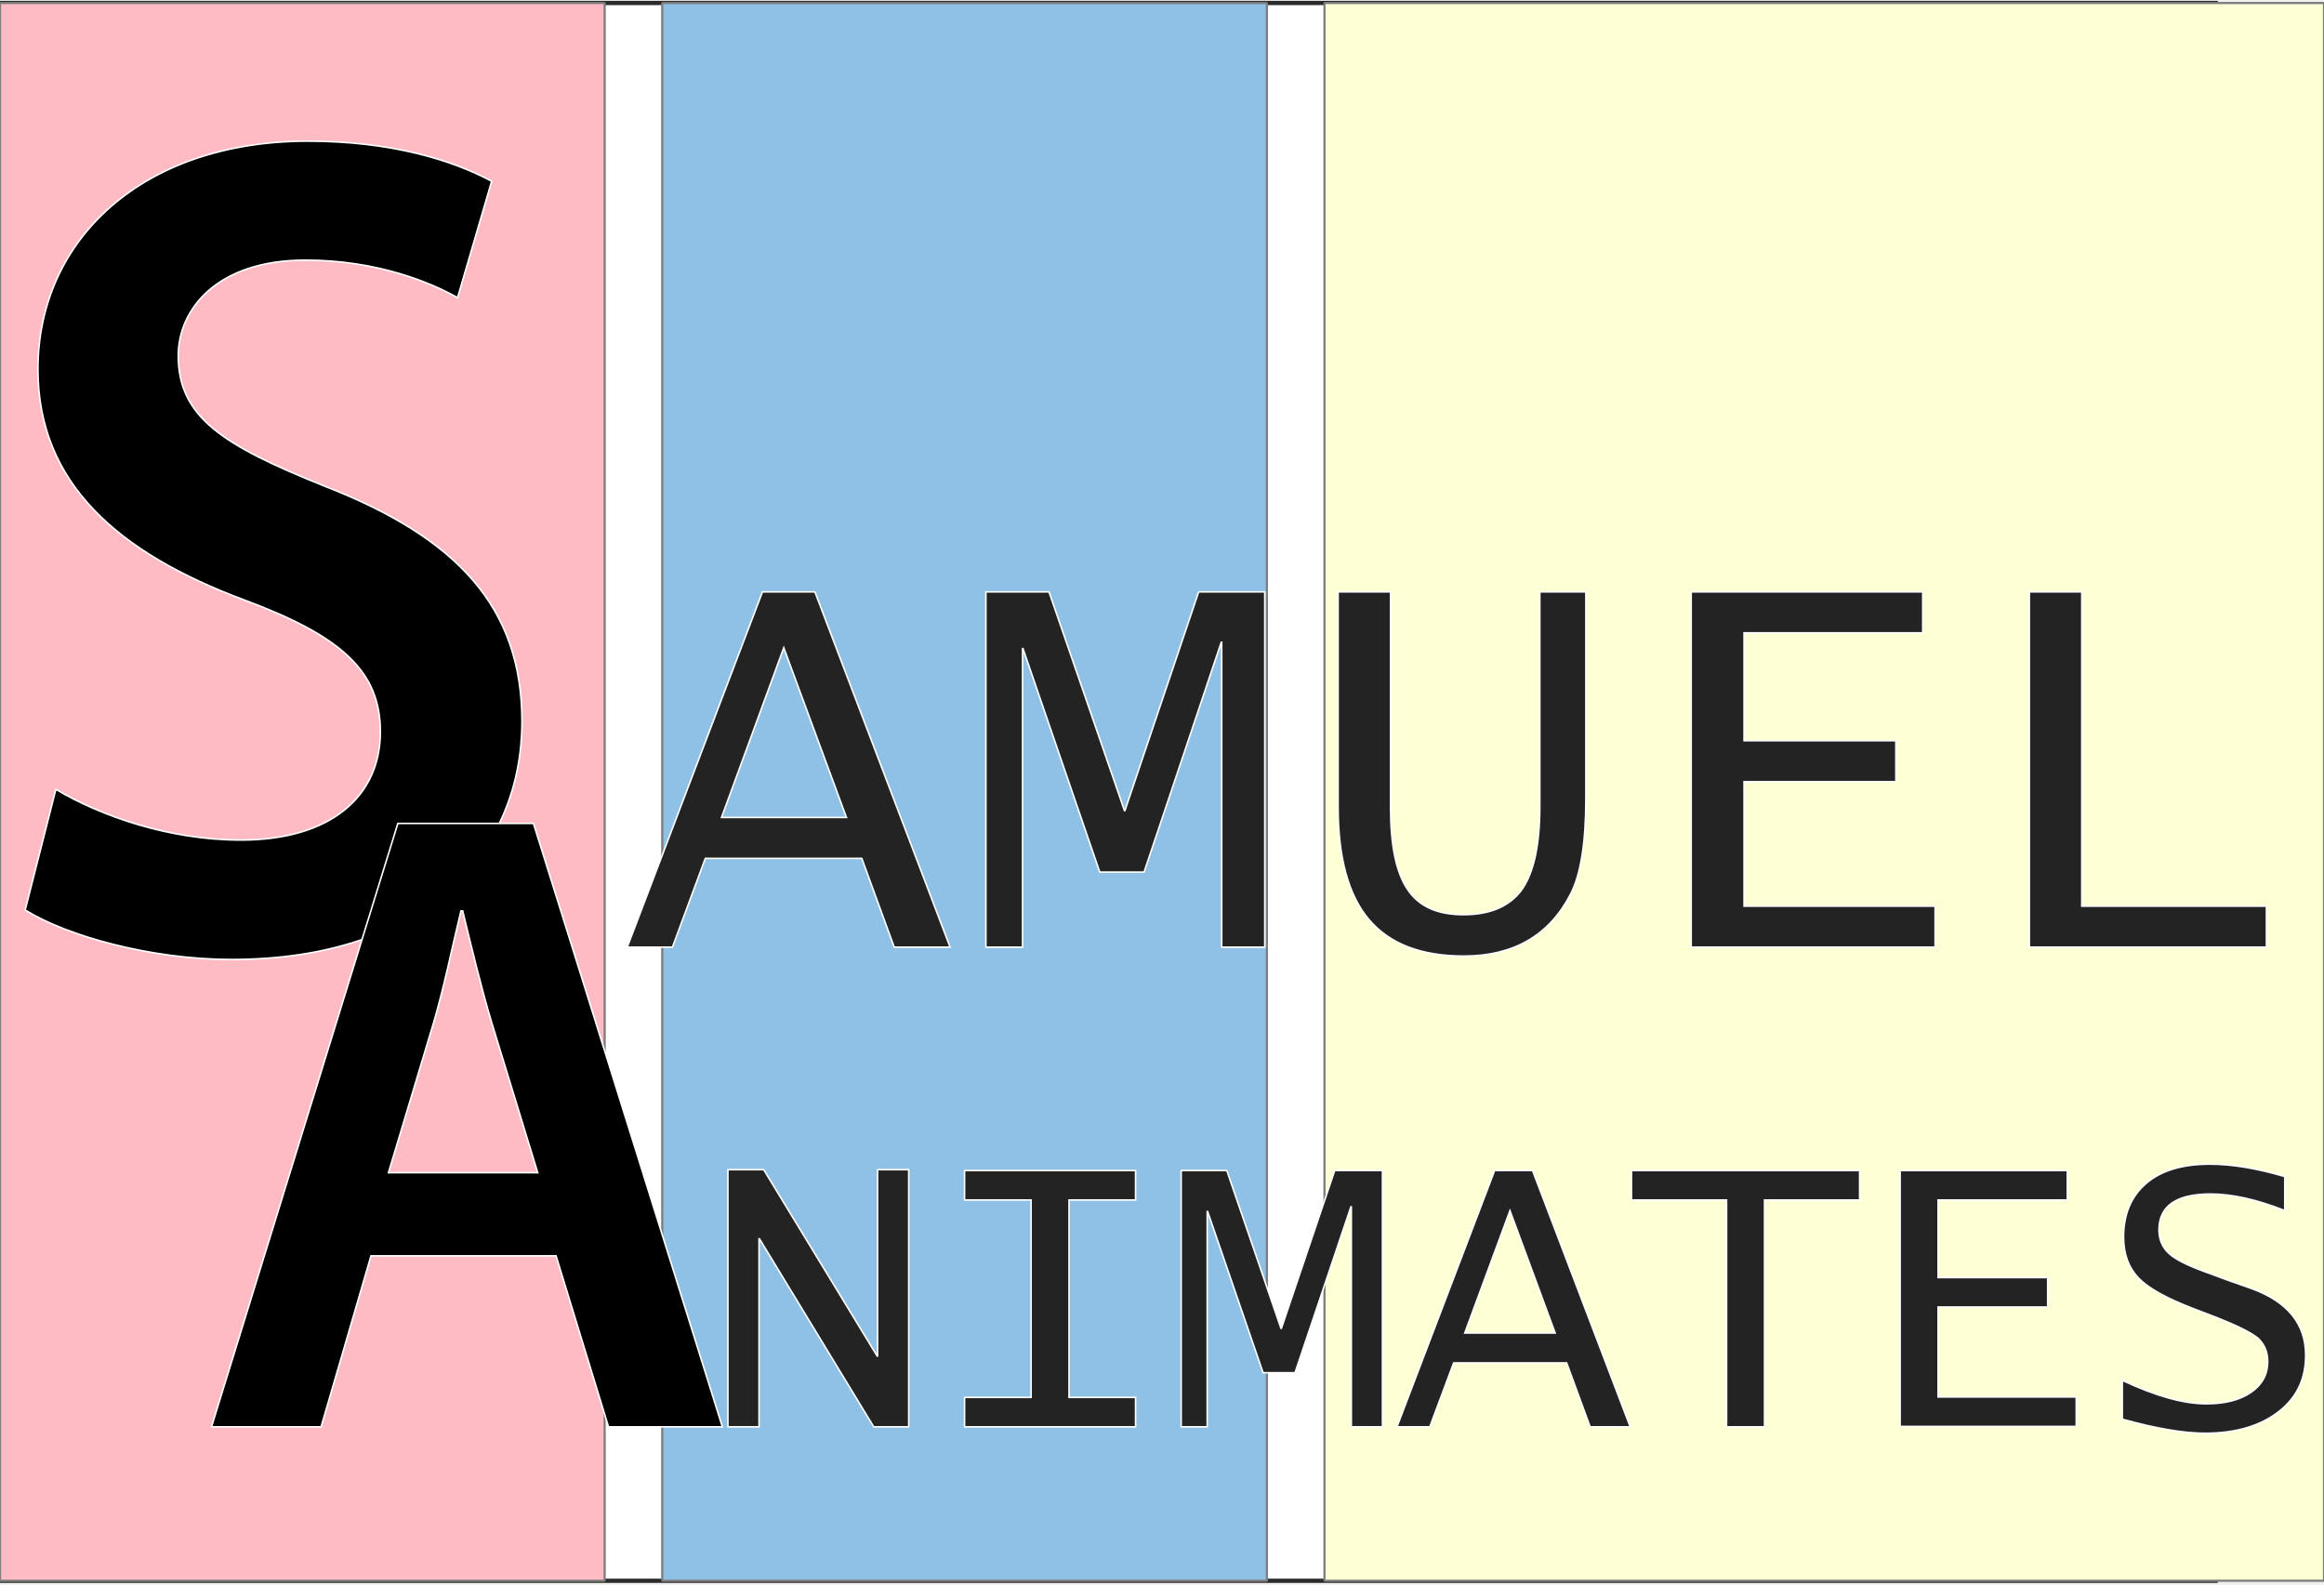
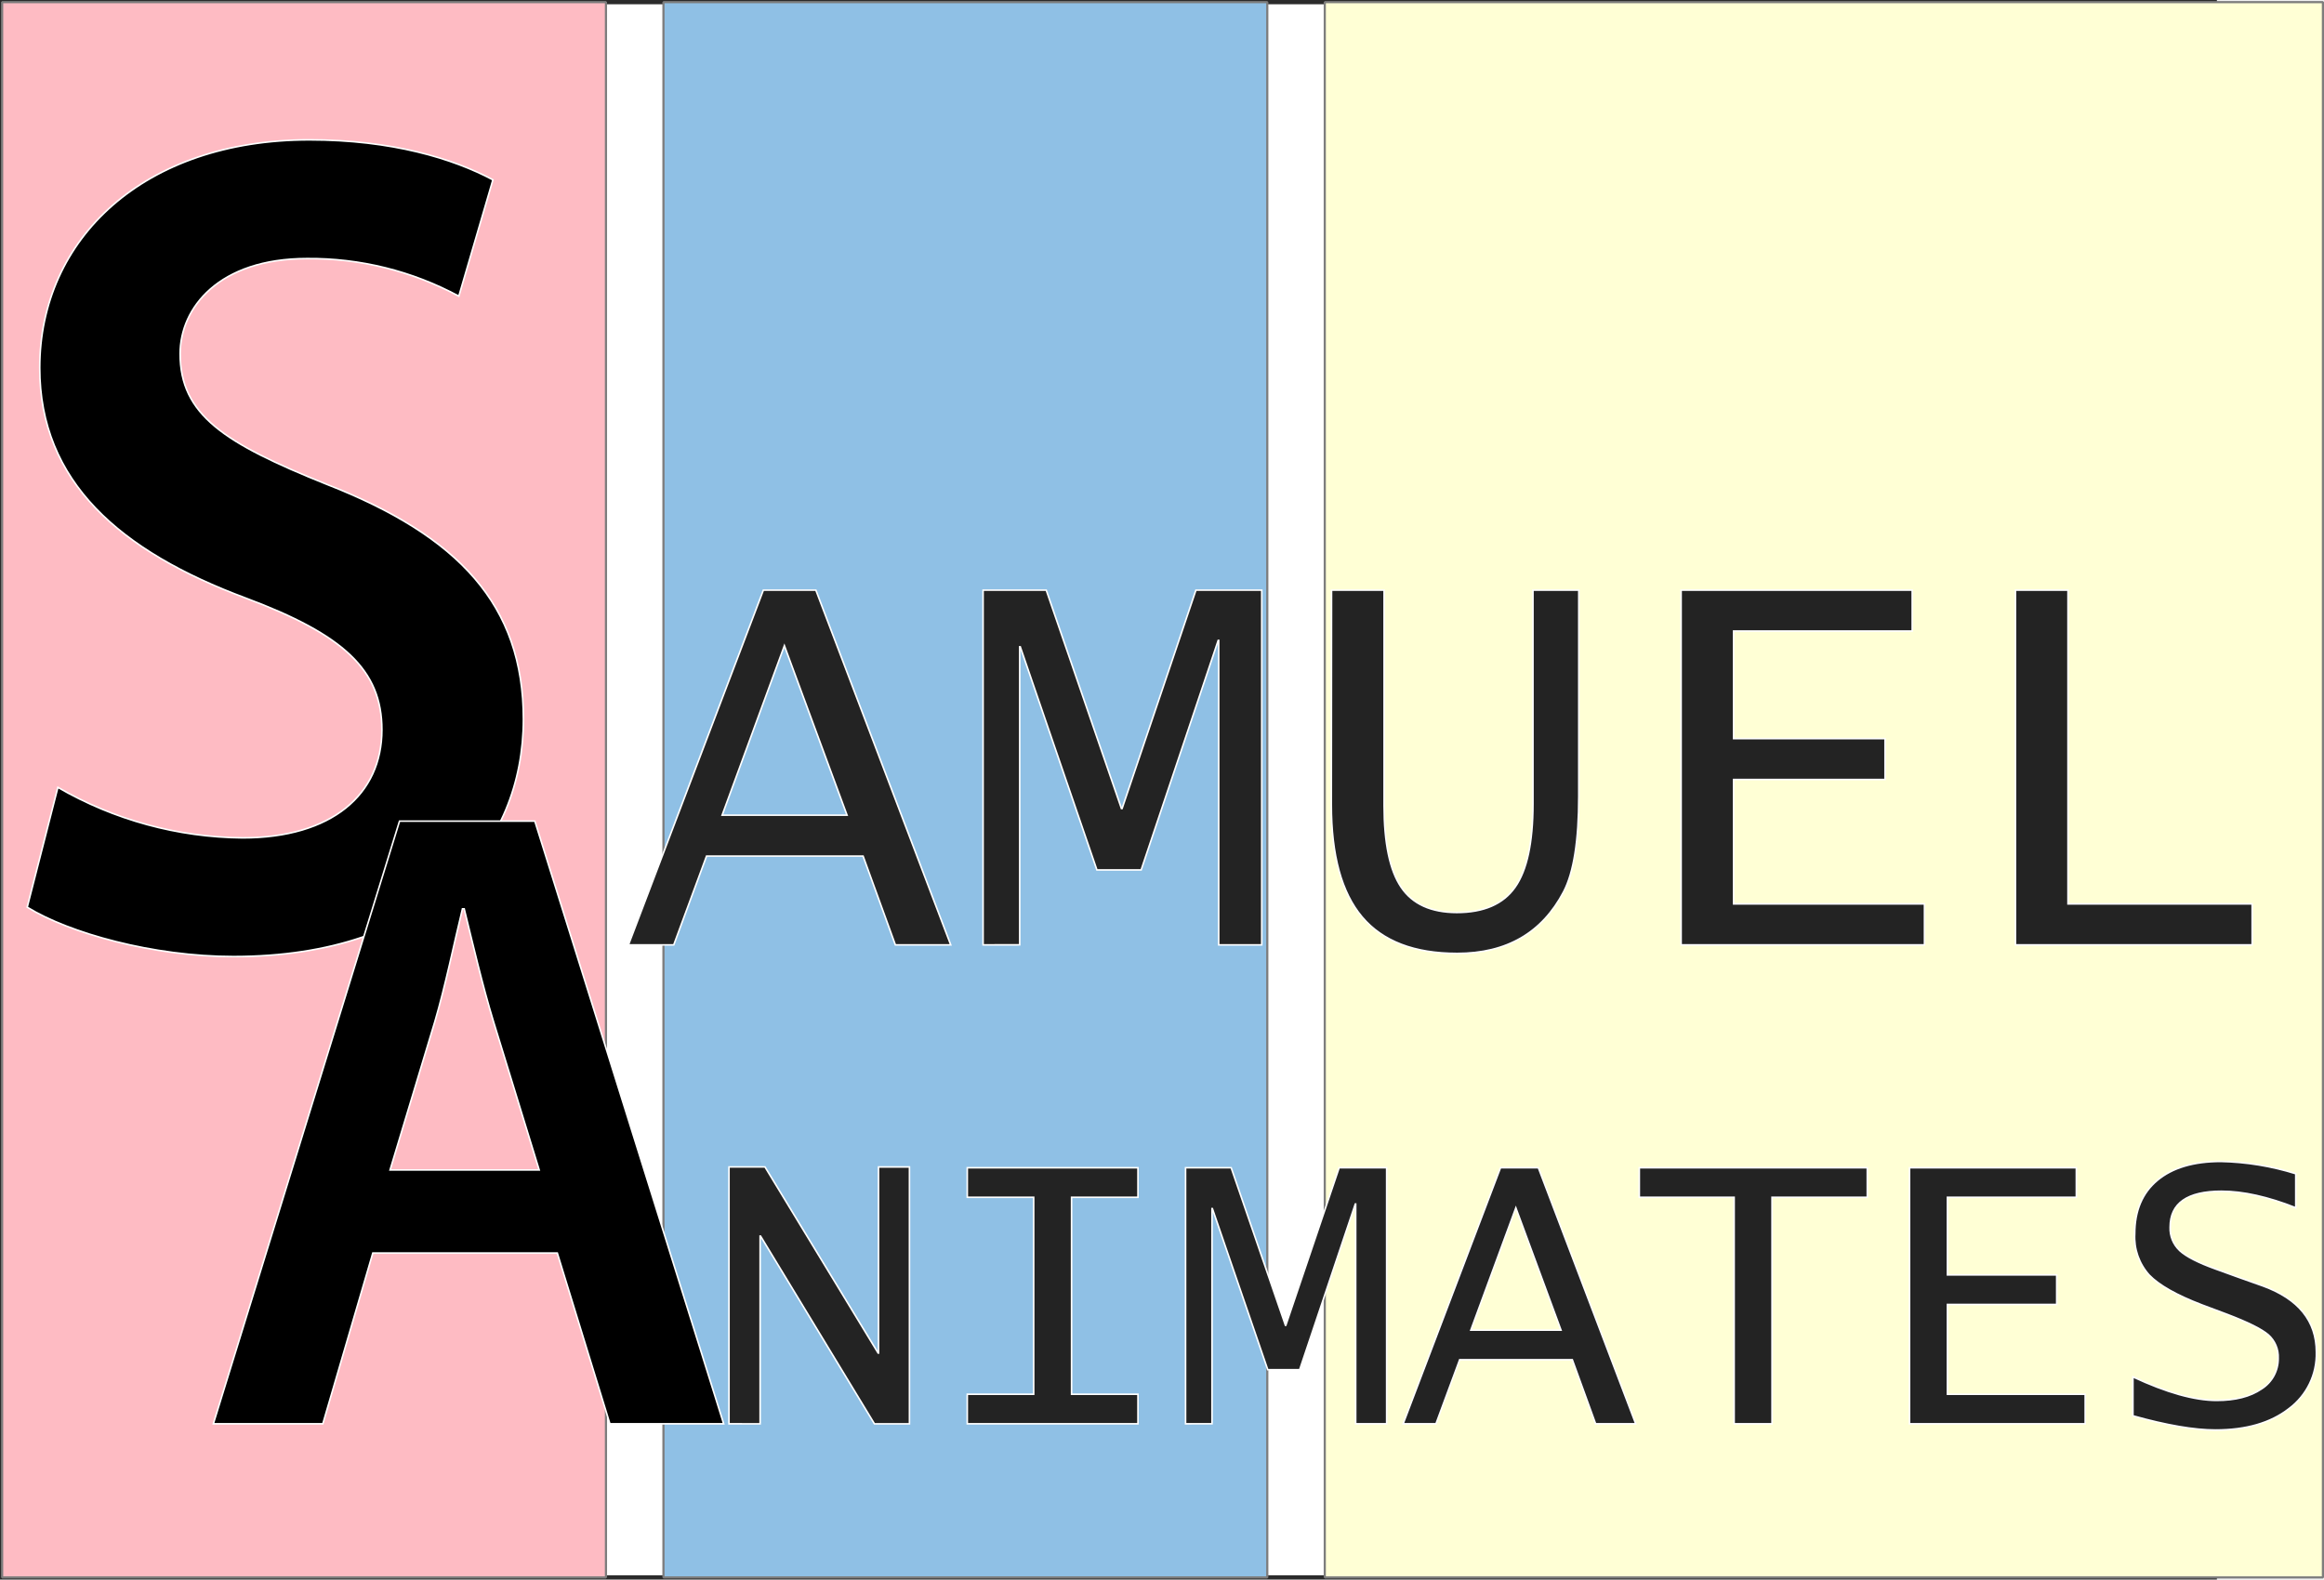
- <svg xmlns="http://www.w3.org/2000/svg" version="1.1" x="0px" y="0px" viewBox="0 0 545 371.5" style="enable-background:new 0 0 545 371.5;" xml:space="preserve">
-   <style type="text/css">
- 	.st0{fill:#FFFFFF;stroke:#2B2B2B;}
- 	.st1{fill:#FEBBC3;stroke:#7D7D7D;stroke-width:0.509;stroke-linejoin:bevel;}
- 	.st2{fill:#8FC0E5;stroke:#7D7D7D;stroke-width:0.509;stroke-linejoin:bevel;}
- 	.st3{fill:#FFFFD5;stroke:#7D7D7D;stroke-width:0.509;stroke-linejoin:bevel;}
- 	.st4{enable-background:new    ;}
- 	.st5{stroke:#FFFFFF;stroke-width:0.365;}
- 	.st6{fill:#232323;stroke:#FFFFFF;stroke-width:0.365;}
- </style>
-   <g id="Layer_3">
-     <rect y="0.7" class="st0" width="519.6" height="370" />
+ <svg xmlns="http://www.w3.org/2000/svg" id="Layer_1" data-name="Layer 1" viewBox="0 0 545.75 371">
+   <defs>
+     <style>.cls-1{fill:#fff;stroke:#2b2b2b;}.cls-2{fill:#febbc3;}.cls-2,.cls-3,.cls-4{stroke:#7d7d7d;stroke-linejoin:bevel;stroke-width:0.51px;}.cls-3{fill:#8fc0e5;}.cls-4{fill:#ffffd5;}.cls-5{isolation:isolate;}.cls-6{fill:none;stroke:#fff;stroke-width:0.37px;}.cls-7{fill:#232323;}</style>
+   </defs>
+   <g id="Layer_3" data-name="Layer 3">
+     <rect class="cls-1" x="0.5" y="0.5" width="519.6" height="370" />
  </g>
  <g id="svg8">
-     <g id="layer2" transform="translate(51.37219,-80.0507)">
- 	</g>
-     <g id="layer1" transform="translate(51.37219,-80.0507)">
- 	</g>
-     <g id="layer3" transform="translate(51.37219,-80.0507)">
- 	</g>
-     <g id="layer4" transform="translate(51.37219,-80.0507)">
- 	</g>
-     <g id="layer5" transform="translate(51.37219,-80.0507)">
- 	</g>
-     <g id="layer6" transform="translate(51.37219,-80.0507)">
- 	</g>
-     <g id="layer7" transform="translate(51.37219,-80.0507)">
- 	</g>
-     <g id="g4792" transform="translate(77.88257,-219.3412)">
- 	</g>
-     <rect id="rect4728_1_" y="0.7" class="st1" width="141.8" height="370" />
-     <rect id="rect4728-3_1_" x="155.3" y="0.7" class="st2" width="141.8" height="370" />
-     <rect id="rect4728-5_1_" x="310.6" y="0.7" class="st3" width="234.4" height="370" />
+     <rect id="rect4728" class="cls-2" x="0.5" y="0.5" width="141.8" height="370" />
+     <rect id="rect4728-3" class="cls-3" x="155.8" y="0.5" width="141.8" height="370" />
+     <rect id="rect4728-5" class="cls-4" x="311.1" y="0.5" width="234.4" height="370" />
  </g>
-   <g id="Layer_4">
-     <g class="st4">
-       <path class="st5" d="M13.1,185.1c10.6,6.3,26.6,11.9,43.4,11.9c21,0,32.7-10.2,32.7-25.4c0-14.1-9-22.4-31.9-30.9    c-29.5-11-48.4-27.3-48.4-54.1c0-30.4,24.5-53.5,63.3-53.5c19.4,0,33.8,4.4,43.1,9.4l-8,27.3c-6.4-3.6-18.9-8.8-35.7-8.8    c-20.8,0-29.8,11.6-29.8,22.4c0,14.4,10.4,21,34.3,30.6c31.1,12.1,46.3,28.4,46.3,55.2c0,29.8-21.8,55.8-68.1,55.8    c-18.9,0-38.6-5.5-48.4-11.6L13.1,185.1z" />
-       <path class="st6" d="M147.1,222.1l31.7-83.3h12.3l31.7,83.3h-13.1l-7.6-20.8h-36.7l-7.7,20.8H147.1z M169.2,191.7h29.3l-14.7-39.8    L169.2,191.7z" />
-       <path class="st6" d="M231.2,222.1v-83.3H246l17.7,51.3h0.1l17.3-51.3h15.5v83.3h-10.1v-71.5h-0.1l-18.1,53.9h-10.4l-18-52.4h-0.1    v70H231.2z" />
-       <path class="st6" d="M313.8,138.8h12.3v50.6c0,8.8,1.3,15.2,4,19.2c2.7,4,7,5.9,13.1,5.9c6.3,0,10.9-2,13.7-5.9    c2.8-4,4.2-10.5,4.2-19.5v-50.3h10.8v48.4c0,10.4-1.2,17.9-3.6,22.5c-5,9.7-13.4,14.5-25,14.5c-10.1,0-17.5-2.9-22.3-8.6    s-7.2-14.5-7.2-26.4V138.8z" />
-       <path class="st6" d="M396.6,222.1v-83.3h54.3v9.6H409v25.3h35.6v9.6H409v29.2h44.8v9.6H396.6z" />
-       <path class="st6" d="M475.9,222.1v-83.3h12.3v73.7h43.3v9.6H475.9z" />
+   <g id="Layer_4" data-name="Layer 4">
+     <g class="cls-5">
+       <g class="cls-5">
+         <path d="M13.09,185.14A88.06,88.06,0,0,0,56.45,197c21,0,32.73-10.21,32.73-25.39,0-14.08-9.05-22.36-31.93-30.92-29.53-11-48.42-27.32-48.42-54.09,0-30.36,24.48-53.55,63.32-53.55,19.42,0,33.79,4.42,43.1,9.39l-8,27.32a73.76,73.76,0,0,0-35.65-8.83c-20.75,0-29.8,11.59-29.8,22.36,0,14.35,10.38,21,34.32,30.63,31.13,12.15,46.29,28.43,46.29,55.2,0,29.81-21.81,55.75-68.1,55.75-18.89,0-38.58-5.51-48.42-11.59Z" transform="translate(0.5 -0.2)" />
+       </g>
+       <g class="cls-5">
+         <path class="cls-6" d="M13.09,185.14A88.06,88.06,0,0,0,56.45,197c21,0,32.73-10.21,32.73-25.39,0-14.08-9.05-22.36-31.93-30.92-29.53-11-48.42-27.32-48.42-54.09,0-30.36,24.48-53.55,63.32-53.55,19.42,0,33.79,4.42,43.1,9.39l-8,27.32a73.76,73.76,0,0,0-35.65-8.83c-20.75,0-29.8,11.59-29.8,22.36,0,14.35,10.38,21,34.32,30.63,31.13,12.15,46.29,28.43,46.29,55.2,0,29.81-21.81,55.75-68.1,55.75-18.89,0-38.58-5.51-48.42-11.59Z" transform="translate(0.5 -0.2)" />
+       </g>
+       <g class="cls-5">
+         <path class="cls-7" d="M147.08,222.13l31.68-83.32h12.33l31.67,83.32h-13l-7.58-20.85H165.42l-7.7,20.85Zm22-30.46h29.33L183.7,151.86Z" transform="translate(0.5 -0.2)" />
+         <path class="cls-7" d="M230.36,222.13V138.81h14.83l17.66,51.3H263l17.34-51.3h15.46v83.32H285.69V150.62h-.12l-18.09,53.91H257.09l-18-52.41h-.13v70Z" transform="translate(0.5 -0.2)" />
+         <path class="cls-7" d="M312.19,138.81h12.34v50.58q0,13.26,4,19.19t13.06,5.95q9.51,0,13.7-5.95t4.2-19.51V138.81h10.76v48.38q0,15.65-3.56,22.47-7.58,14.47-25,14.48-15.09,0-22.32-8.57t-7.23-26.37Z" transform="translate(0.5 -0.2)" />
+         <path class="cls-7" d="M394.28,222.13V138.81h54.27v9.61H406.61v25.26h35.56v9.61H406.61v29.22h44.82v9.62Z" transform="translate(0.5 -0.2)" />
+         <path class="cls-7" d="M472.8,222.13V138.81h12.33v73.7h43.25v9.62Z" transform="translate(0.5 -0.2)" />
+       </g>
+       <g class="cls-5">
+         <path class="cls-6" d="M147.08,222.13l31.68-83.32h12.33l31.67,83.32h-13l-7.58-20.85H165.42l-7.7,20.85Zm22-30.46h29.33L183.7,151.86Z" transform="translate(0.5 -0.2)" />
+         <path class="cls-6" d="M230.36,222.13V138.81h14.83l17.66,51.3H263l17.34-51.3h15.46v83.32H285.69V150.62h-.12l-18.09,53.91H257.09l-18-52.41h-.13v70Z" transform="translate(0.5 -0.2)" />
+         <path class="cls-6" d="M312.19,138.81h12.34v50.58q0,13.26,4,19.19t13.06,5.95q9.51,0,13.7-5.95t4.2-19.51V138.81h10.76v48.38q0,15.65-3.56,22.47-7.58,14.47-25,14.48-15.09,0-22.32-8.57t-7.23-26.37Z" transform="translate(0.5 -0.2)" />
+         <path class="cls-6" d="M394.28,222.13V138.81h54.27v9.61H406.61v25.26h35.56v9.61H406.61v29.22h44.82v9.62Z" transform="translate(0.5 -0.2)" />
+         <path class="cls-6" d="M472.8,222.13V138.81h12.33v73.7h43.25v9.62Z" transform="translate(0.5 -0.2)" />
+       </g>
    </g>
-     <g class="st4">
-       <path class="st5" d="M87,294.5l-11.7,40.1H49.6l43.7-141.5h31.8l44.3,141.5h-26.7l-12.3-40.1H87z M126.1,275l-10.7-34.9    c-2.6-8.6-4.9-18.3-6.9-26.5h-0.4c-2,8.2-4,18.1-6.5,26.5L91.1,275H126.1z" />
-       <path class="st6" d="M170.7,334.6v-60.3h8.4l26.6,43.7h0.1v-43.7h7.3v60.3h-8.2l-26.8-44.1h-0.1v44.1H170.7z" />
-       <path class="st6" d="M226.2,334.6v-6.9h15.6v-46.3h-15.6v-6.9h40.1v6.9h-15.6v46.3h15.6v6.9H226.2z" />
-       <path class="st6" d="M277,334.6v-60.1h10.7l12.7,37h0.1l12.5-37h11.2v60.1h-7.3V283h-0.1l-13.1,38.9h-7.5l-13-37.8h-0.1v50.5H277z    " />
-       <path class="st6" d="M327.6,334.6l22.9-60.1h8.9l22.9,60.1h-9.4l-5.5-15h-26.5l-5.6,15H327.6z M343.5,312.6h21.2l-10.6-28.7    L343.5,312.6z" />
-       <path class="st6" d="M404.9,334.6v-53.2h-22.3v-6.9h53.5v6.9h-22.3v53.2H404.9z" />
-       <path class="st6" d="M445.6,334.6v-60.1h39.2v6.9h-30.3v18.2h25.7v6.9h-25.7v21.1h32.4v6.9H445.6z" />
-       <path class="st6" d="M535.8,275.9v8c-6.5-2.6-12.4-3.9-17.4-3.9c-8,0-12.1,2.8-12.1,8.4c0,2.3,0.8,4.1,2.3,5.5    c1.5,1.4,4.3,2.8,8.4,4.3l5.7,2.1l5.4,1.9c8.4,3.1,12.6,8.3,12.6,15.6c0,5.6-2.1,10-6.4,13.3c-4.3,3.3-10,5-17.2,5    c-5,0-11.5-1.1-19.4-3.3v-9.1c7.9,3.7,14.4,5.5,19.7,5.5c4.4,0,7.9-0.9,10.5-2.7c2.6-1.8,3.9-4.2,3.9-7.2c0-2.3-0.8-4.1-2.3-5.5    c-1.6-1.3-4.8-2.9-9.6-4.8l-6-2.3c-5.9-2.3-10.1-4.6-12.4-7c-2.3-2.4-3.5-5.6-3.5-9.6c0-5.4,1.8-9.6,5.3-12.6s8.5-4.5,14.9-4.5    C523.5,273,529.3,274,535.8,275.9z" />
+     <g class="cls-5">
+       <g class="cls-5">
+         <path d="M87.05,294.51,75.31,334.62H49.6L93.32,193.07H125.1l44.34,141.55H142.72l-12.35-40.11ZM126.12,275l-10.73-34.86c-2.63-8.62-4.86-18.28-6.88-26.47h-.41c-2,8.19-4,18.06-6.48,26.47L91.1,275Z" transform="translate(0.5 -0.2)" />
+       </g>
+       <g class="cls-5">
+         <path class="cls-6" d="M87.05,294.51,75.31,334.62H49.6L93.32,193.07H125.1l44.34,141.55H142.72l-12.35-40.11ZM126.12,275l-10.73-34.86c-2.63-8.62-4.86-18.28-6.88-26.47h-.41c-2,8.19-4,18.06-6.48,26.47L91.1,275Z" transform="translate(0.5 -0.2)" />
+       </g>
+       <g class="cls-5">
+         <path class="cls-7" d="M170.69,334.62V274.29h8.45L205.71,318h.09v-43.7h7.27v60.33h-8.22l-26.75-44.1H178v44.1Z" transform="translate(0.5 -0.2)" />
+         <path class="cls-7" d="M226.65,334.62v-6.94h15.59V281.42H226.65v-6.94h40.08v6.94H251.14v46.26h15.59v6.94Z" transform="translate(0.5 -0.2)" />
+         <path class="cls-7" d="M277.91,334.62V274.48h10.71l12.74,37h.09l12.52-37h11.16v60.14h-7.27V283h-.09l-13.06,38.91h-7.5l-13-37.83h-.09v50.53Z" transform="translate(0.5 -0.2)" />
+         <path class="cls-7" d="M329,334.62l22.86-60.14h8.9l22.86,60.14h-9.42l-5.47-15.05H342.28l-5.57,15.05Zm15.9-22h21.17L355.47,283.9Z" transform="translate(0.5 -0.2)" />
+         <path class="cls-7" d="M406.73,334.62v-53.2H384.46v-6.94H438v6.94H415.63v53.2Z" transform="translate(0.5 -0.2)" />
+         <path class="cls-7" d="M447.92,334.62V274.48h39.17v6.94H456.82v18.23h25.66v6.94H456.82v21.09h32.35v6.94Z" transform="translate(0.5 -0.2)" />
+         <path class="cls-7" d="M538.62,275.88v8Q528.81,280,521.18,280q-12.06,0-12.06,8.44a7.13,7.13,0,0,0,2.26,5.51q2.25,2.08,8.36,4.29l5.69,2.06,5.42,1.92q12.6,4.59,12.61,15.56A16,16,0,0,1,537,331.08q-6.43,5-17.24,5-7.5,0-19.38-3.33V323.6q11.84,5.53,19.65,5.53,6.6,0,10.53-2.69a8.37,8.37,0,0,0,3.93-7.24,6.9,6.9,0,0,0-2.33-5.49q-2.32-2-9.6-4.78l-6-2.25q-8.91-3.42-12.36-7A13.34,13.34,0,0,1,500.8,290q0-8.12,5.31-12.56T521.05,273A63.36,63.36,0,0,1,538.62,275.88Z" transform="translate(0.5 -0.2)" />
+       </g>
+       <g class="cls-5">
+         <path class="cls-6" d="M170.69,334.62V274.29h8.45L205.71,318h.09v-43.7h7.27v60.33h-8.22l-26.75-44.1H178v44.1Z" transform="translate(0.5 -0.2)" />
+         <path class="cls-6" d="M226.65,334.62v-6.94h15.59V281.42H226.65v-6.94h40.08v6.94H251.14v46.26h15.59v6.94Z" transform="translate(0.5 -0.2)" />
+         <path class="cls-6" d="M277.91,334.62V274.48h10.71l12.74,37h.09l12.52-37h11.16v60.14h-7.27V283h-.09l-13.06,38.91h-7.5l-13-37.83h-.09v50.53Z" transform="translate(0.5 -0.2)" />
+         <path class="cls-6" d="M329,334.62l22.86-60.14h8.9l22.86,60.14h-9.42l-5.47-15.05H342.28l-5.57,15.05Zm15.9-22h21.17L355.47,283.9Z" transform="translate(0.5 -0.2)" />
+         <path class="cls-6" d="M406.73,334.62v-53.2H384.46v-6.94H438v6.94H415.63v53.2Z" transform="translate(0.5 -0.2)" />
+         <path class="cls-6" d="M447.92,334.62V274.48h39.17v6.94H456.82v18.23h25.66v6.94H456.82v21.09h32.35v6.94Z" transform="translate(0.5 -0.2)" />
+         <path class="cls-6" d="M538.62,275.88v8Q528.81,280,521.18,280q-12.06,0-12.06,8.44a7.13,7.13,0,0,0,2.26,5.51q2.25,2.08,8.36,4.29l5.69,2.06,5.42,1.92q12.6,4.59,12.61,15.56A16,16,0,0,1,537,331.08q-6.43,5-17.24,5-7.5,0-19.38-3.33V323.6q11.84,5.53,19.65,5.53,6.6,0,10.53-2.69a8.37,8.37,0,0,0,3.93-7.24,6.9,6.9,0,0,0-2.33-5.49q-2.32-2-9.6-4.78l-6-2.25q-8.91-3.42-12.36-7A13.34,13.34,0,0,1,500.8,290q0-8.12,5.31-12.56T521.05,273A63.36,63.36,0,0,1,538.62,275.88Z" transform="translate(0.5 -0.2)" />
+       </g>
    </g>
  </g>
</svg>
